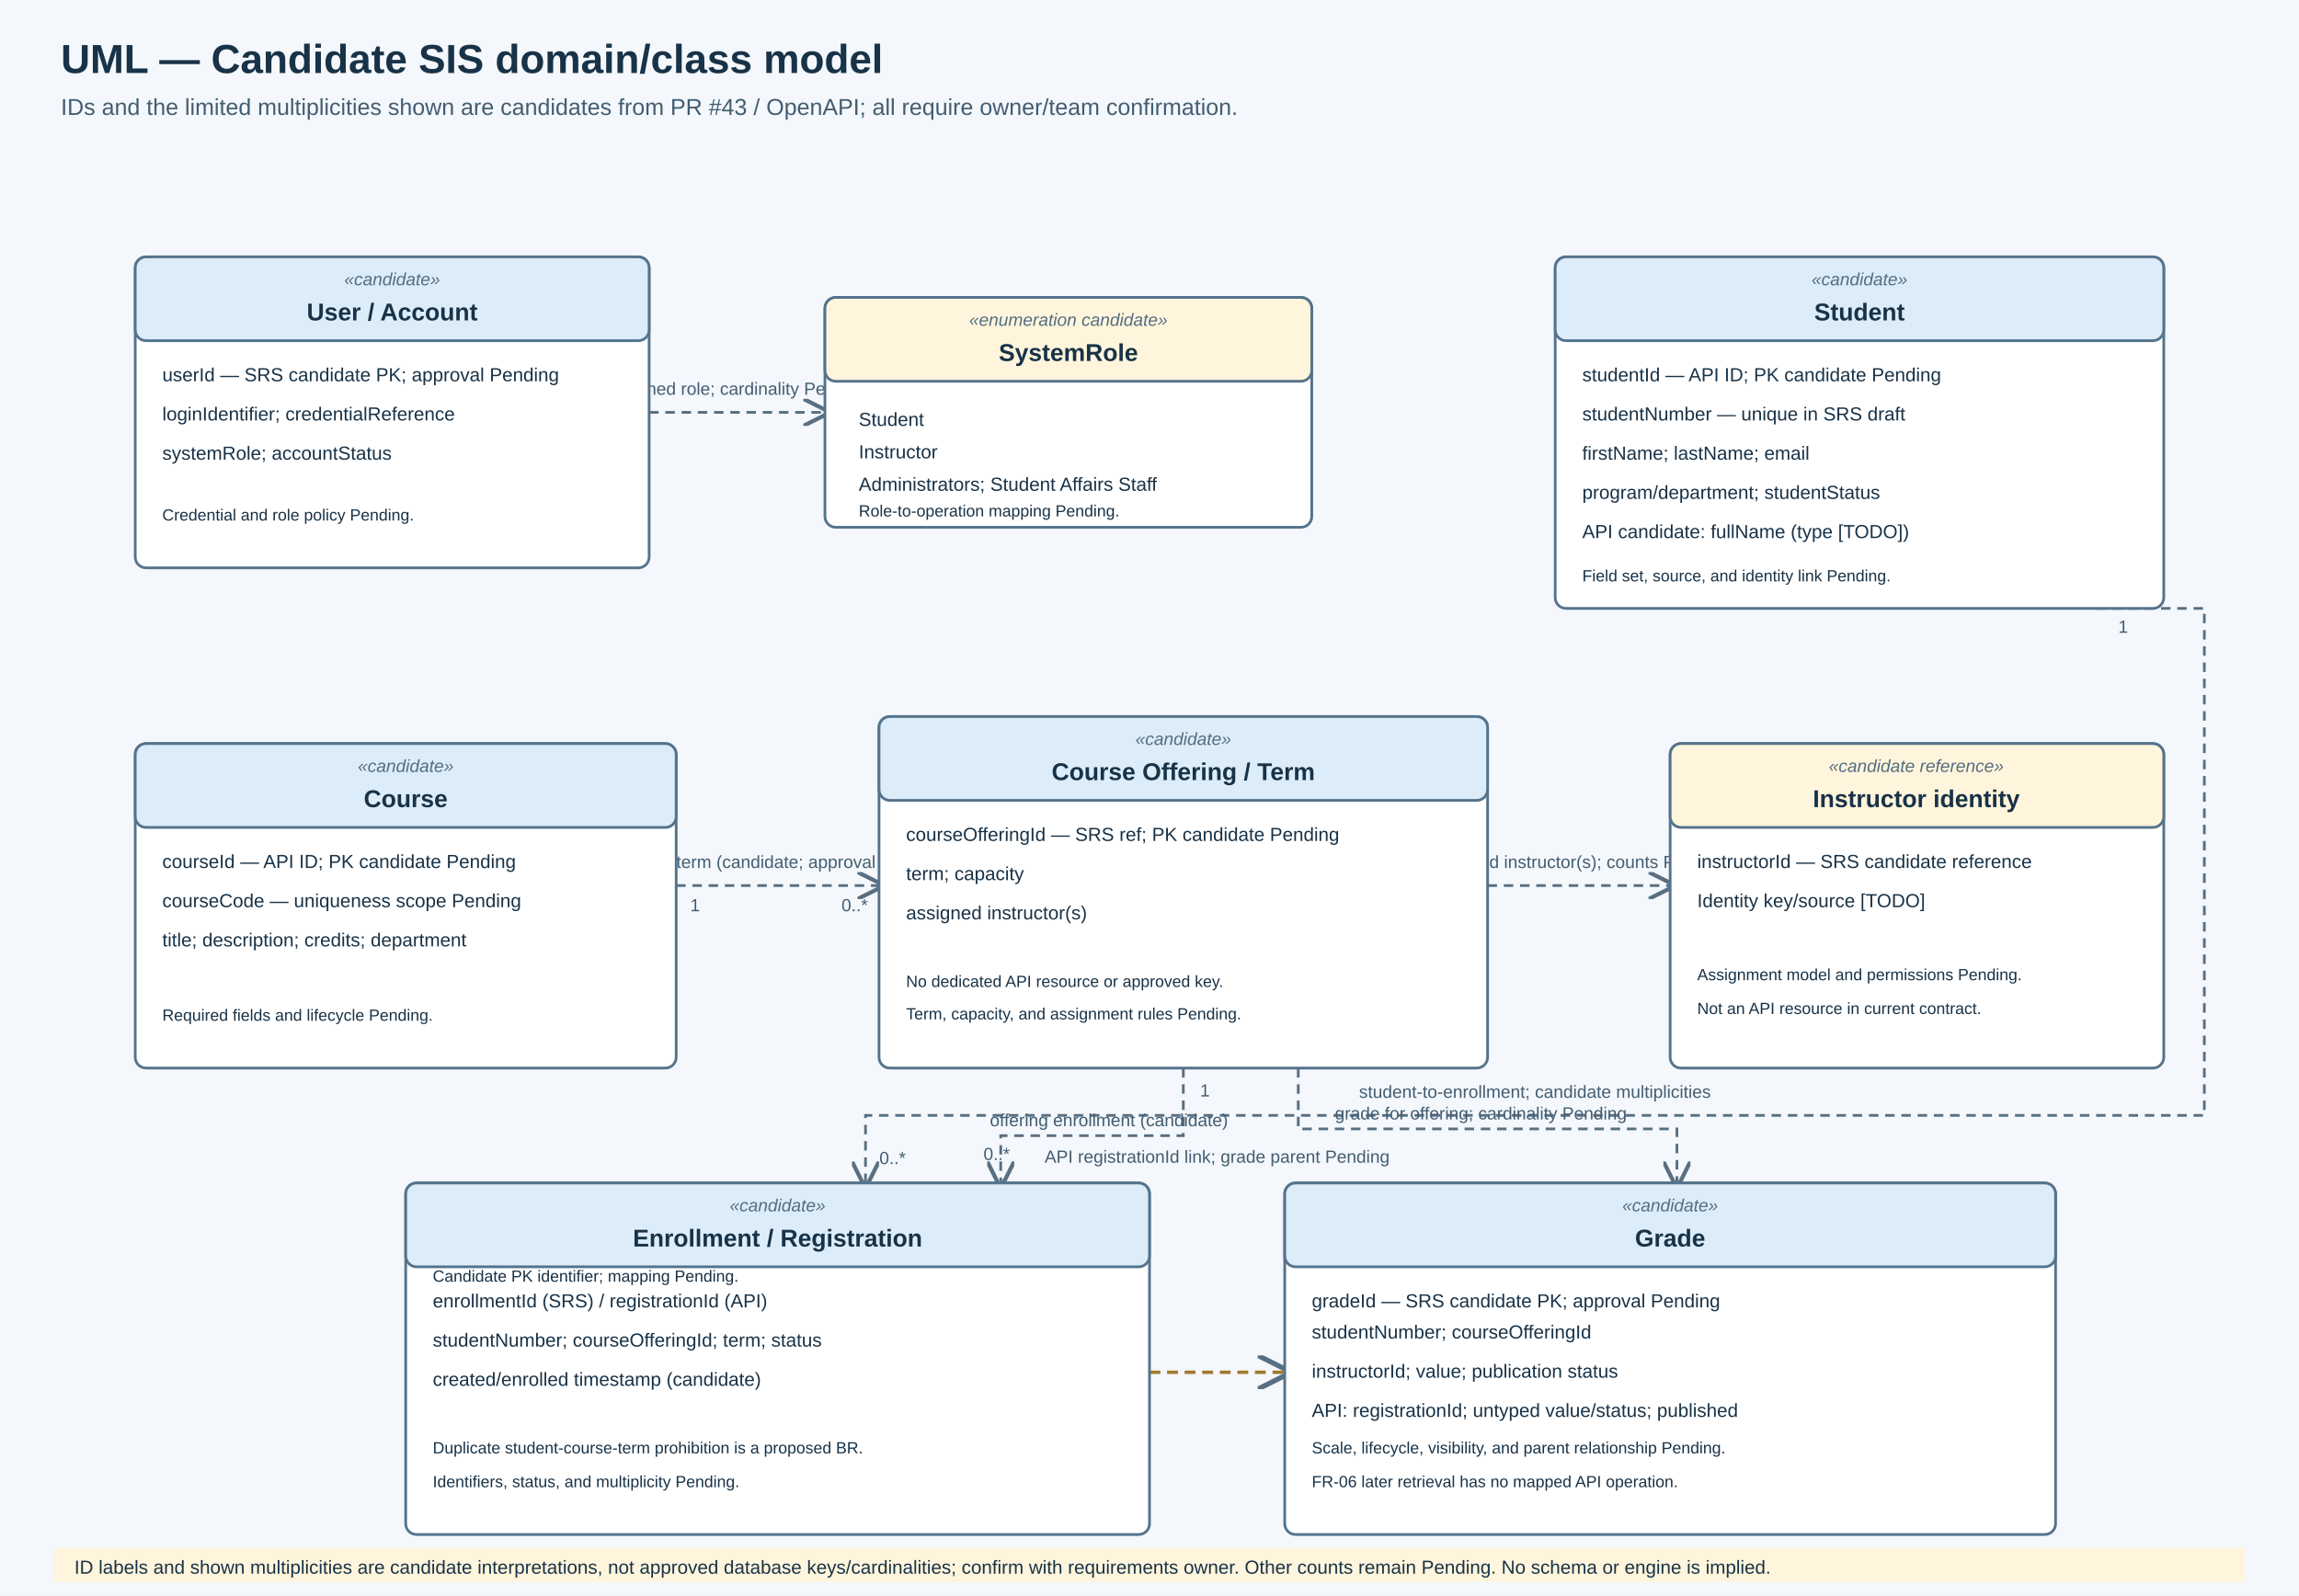
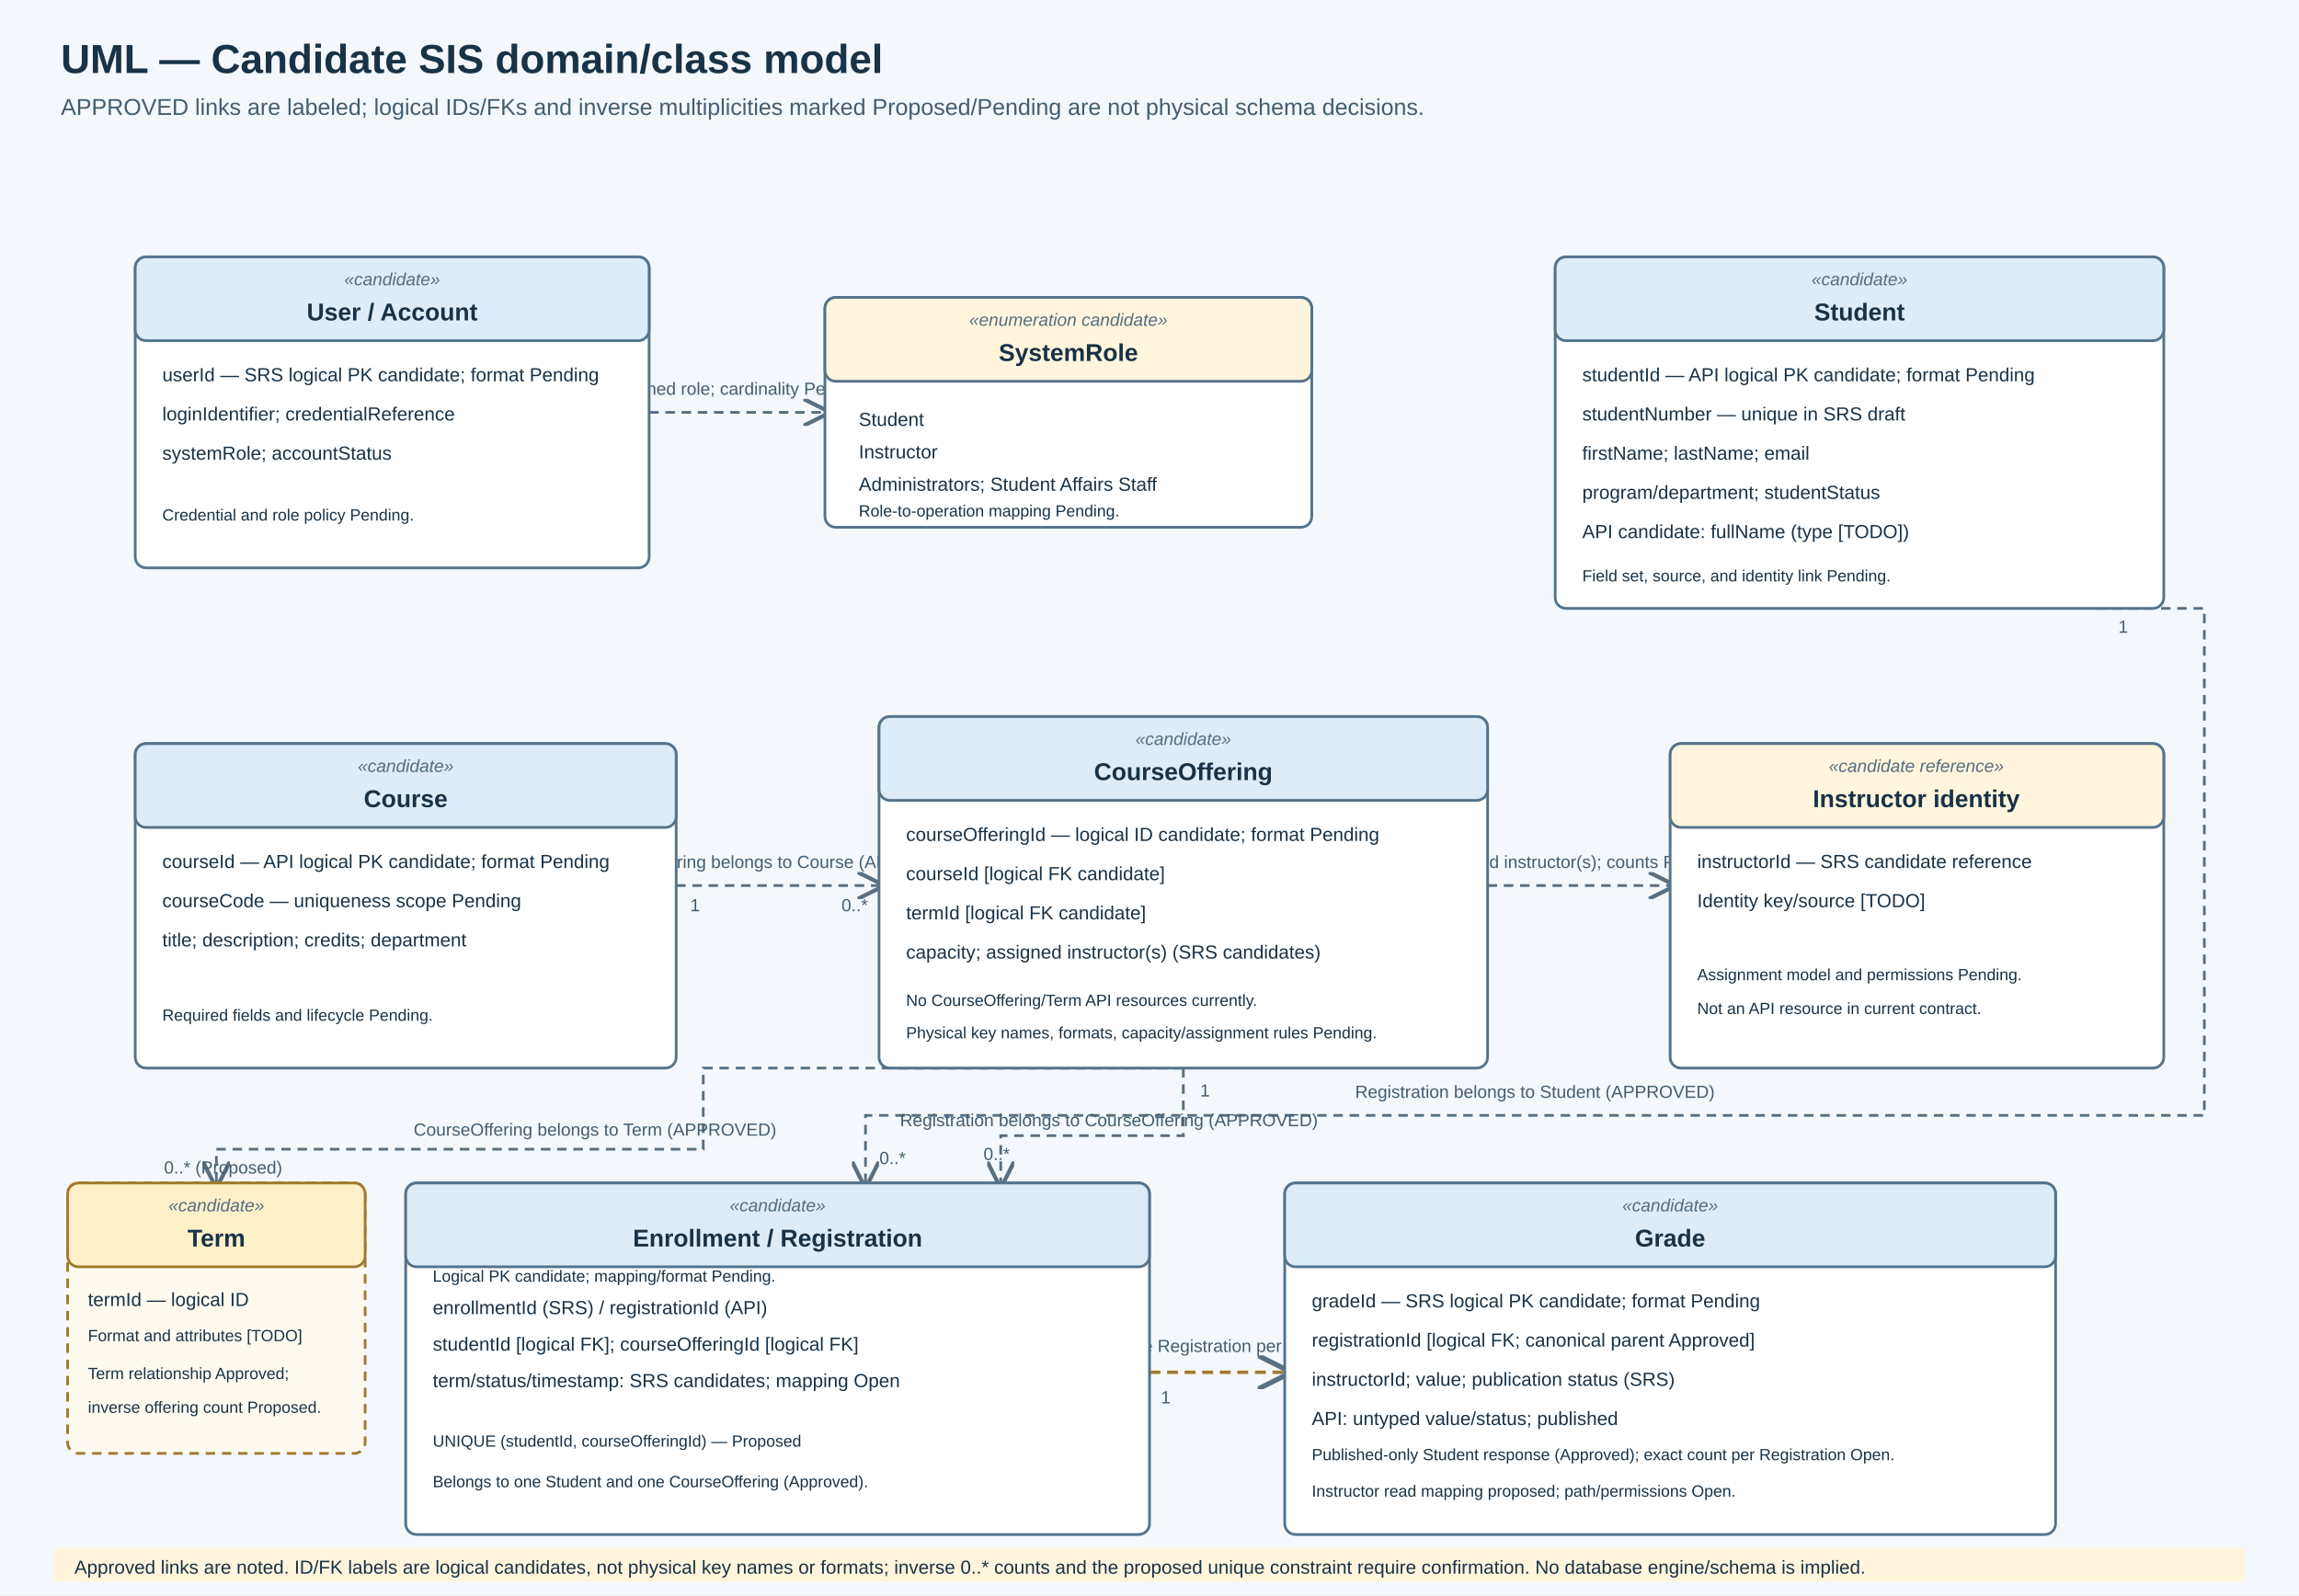
<svg xmlns="http://www.w3.org/2000/svg" width="1700" height="1180" viewBox="0 0 1700 1180" role="img" aria-labelledby="title description">
  <defs>
    <marker id="openArrow" markerWidth="10" markerHeight="10" refX="8" refY="5" orient="auto" markerUnits="strokeWidth">
      <path d="M0,0 L10,5 L0,10" fill="none" stroke="#596f82" stroke-width="1.5" />
    </marker>
    <style>
      text { font-family: Arial, Helvetica, sans-serif; fill: #183247; }
      .title { font-size: 30px; font-weight: 700; }
      .subtitle { font-size: 17px; fill: #425d72; }
      .class-name { font-size: 18px; font-weight: 700; }
      .stereo { font-size: 13px; font-style: italic; fill: #536d81; }
      .attr { font-size: 14px; }
      .edge { font-size: 13px; fill: #425d72; }
      .note { font-size: 14px; }
    </style>
  </defs>
  <rect width="1700" height="1180" fill="#f4f7fb" />
  <text class="title" x="45" y="54">UML — Candidate SIS domain/class model</text>
-   <text class="subtitle" x="45" y="85">IDs and the limited multiplicities shown are candidates from PR #43 / OpenAPI; all require owner/team confirmation.</text>
+   <text class="subtitle" x="45" y="85">APPROVED links are labeled; logical IDs/FKs and inverse multiplicities marked Proposed/Pending are not physical schema decisions.</text>
  <path d="M480 305 H610" fill="none" stroke="#596f82" stroke-width="2" stroke-dasharray="7 5" marker-end="url(#openArrow)" />
  <text class="edge" x="545" y="292" text-anchor="middle">assigned role; cardinality Pending</text>
  <path d="M500 655 H650" fill="none" stroke="#596f82" stroke-width="2" stroke-dasharray="7 5" marker-end="url(#openArrow)" />
-   <text class="edge" x="575" y="642" text-anchor="middle">offers by term (candidate; approval Pending)</text>
+   <text class="edge" x="575" y="642" text-anchor="middle">CourseOffering belongs to Course (APPROVED)</text>
  <text class="edge" x="514" y="674" text-anchor="middle">1</text>
  <text class="edge" x="632" y="674" text-anchor="middle">0..*</text>
  <path d="M1100 655 H1235" fill="none" stroke="#596f82" stroke-width="2" stroke-dasharray="7 5" marker-end="url(#openArrow)" />
  <text class="edge" x="1167" y="642" text-anchor="middle">assigned instructor(s); counts Pending</text>
  <path d="M1550 450 H1630 V825 H640 V875" fill="none" stroke="#596f82" stroke-width="2" stroke-dasharray="7 5" marker-end="url(#openArrow)" />
-   <text class="edge" x="1135" y="812" text-anchor="middle">student-to-enrollment; candidate multiplicities</text>
+   <text class="edge" x="1135" y="812" text-anchor="middle">Registration belongs to Student (APPROVED)</text>
  <text class="edge" x="1570" y="468" text-anchor="middle">1</text>
  <text class="edge" x="660" y="861" text-anchor="middle">0..*</text>
  <path d="M875 790 V840 H740 V875" fill="none" stroke="#596f82" stroke-width="2" stroke-dasharray="7 5" marker-end="url(#openArrow)" />
-   <text class="edge" x="820" y="833" text-anchor="middle">offering enrollment (candidate)</text>
+   <text class="edge" x="820" y="833" text-anchor="middle">Registration belongs to CourseOffering (APPROVED)</text>
  <text class="edge" x="891" y="811" text-anchor="middle">1</text>
  <text class="edge" x="737" y="858" text-anchor="middle">0..*</text>
-   <path d="M960 790 V835 H1240 V875" fill="none" stroke="#596f82" stroke-width="2" stroke-dasharray="7 5" marker-end="url(#openArrow)" />
-   <text class="edge" x="1095" y="828" text-anchor="middle">grade for offering; cardinality Pending</text>
+   <path d="M875 790 H520 V850 H160 V875" fill="none" stroke="#596f82" stroke-width="2" stroke-dasharray="7 5" marker-end="url(#openArrow)" />
+   <text class="edge" x="440" y="840" text-anchor="middle">CourseOffering belongs to Term (APPROVED)</text>
+   <text class="edge" x="900" y="778" text-anchor="middle">1</text>
+   <text class="edge" x="165" y="868" text-anchor="middle">0..* (Proposed)</text>
  <path d="M850 1015 H950" fill="none" stroke="#a17a2d" stroke-width="2.5" stroke-dasharray="8 5" marker-end="url(#openArrow)" />
-   <text class="edge" x="900" y="860" text-anchor="middle">API registrationId link; grade parent Pending</text>
+   <text class="edge" x="900" y="1000" text-anchor="middle">registrationId FK; one Registration per Grade (APPROVED)</text>
+   <text class="edge" x="862" y="1038" text-anchor="middle">1</text>
  <g>
    <rect x="100" y="190" width="380" height="230" rx="8" fill="#ffffff" stroke="#54738c" stroke-width="2" />
    <rect x="100" y="190" width="380" height="62" rx="8" fill="#dcecf8" stroke="#54738c" stroke-width="2" />
    <text class="stereo" x="290" y="211" text-anchor="middle">«candidate»</text>
    <text class="class-name" x="290" y="237" text-anchor="middle">User / Account</text>
-     <text class="attr" x="120" y="282">userId — SRS candidate PK; approval Pending</text>
+     <text class="attr" x="120" y="282">userId — SRS logical PK candidate; format Pending</text>
    <text class="attr" x="120" y="311">loginIdentifier; credentialReference</text>
    <text class="attr" x="120" y="340">systemRole; accountStatus</text>
    <text class="small" x="120" y="385">Credential and role policy Pending.</text>
  </g>
  <g>
    <rect x="610" y="220" width="360" height="170" rx="8" fill="#ffffff" stroke="#54738c" stroke-width="2" />
    <rect x="610" y="220" width="360" height="62" rx="8" fill="#fff5dc" stroke="#54738c" stroke-width="2" />
    <text class="stereo" x="790" y="241" text-anchor="middle">«enumeration candidate»</text>
    <text class="class-name" x="790" y="267" text-anchor="middle">SystemRole</text>
    <text class="attr" x="635" y="315">Student</text>
    <text class="attr" x="635" y="339">Instructor</text>
    <text class="attr" x="635" y="363">Administrators; Student Affairs Staff</text>
    <text class="small" x="635" y="382">Role-to-operation mapping Pending.</text>
  </g>
  <g>
    <rect x="1150" y="190" width="450" height="260" rx="8" fill="#ffffff" stroke="#54738c" stroke-width="2" />
    <rect x="1150" y="190" width="450" height="62" rx="8" fill="#dcecf8" stroke="#54738c" stroke-width="2" />
    <text class="stereo" x="1375" y="211" text-anchor="middle">«candidate»</text>
    <text class="class-name" x="1375" y="237" text-anchor="middle">Student</text>
-     <text class="attr" x="1170" y="282">studentId — API ID; PK candidate Pending</text>
+     <text class="attr" x="1170" y="282">studentId — API logical PK candidate; format Pending</text>
    <text class="attr" x="1170" y="311">studentNumber — unique in SRS draft</text>
    <text class="attr" x="1170" y="340">firstName; lastName; email</text>
    <text class="attr" x="1170" y="369">program/department; studentStatus</text>
    <text class="attr" x="1170" y="398">API candidate: fullName (type [TODO])</text>
    <text class="small" x="1170" y="430">Field set, source, and identity link Pending.</text>
  </g>
  <g>
    <rect x="100" y="550" width="400" height="240" rx="8" fill="#ffffff" stroke="#54738c" stroke-width="2" />
    <rect x="100" y="550" width="400" height="62" rx="8" fill="#dcecf8" stroke="#54738c" stroke-width="2" />
    <text class="stereo" x="300" y="571" text-anchor="middle">«candidate»</text>
    <text class="class-name" x="300" y="597" text-anchor="middle">Course</text>
-     <text class="attr" x="120" y="642">courseId — API ID; PK candidate Pending</text>
+     <text class="attr" x="120" y="642">courseId — API logical PK candidate; format Pending</text>
    <text class="attr" x="120" y="671">courseCode — uniqueness scope Pending</text>
    <text class="attr" x="120" y="700">title; description; credits; department</text>
    <text class="small" x="120" y="755">Required fields and lifecycle Pending.</text>
  </g>
  <g>
    <rect x="650" y="530" width="450" height="260" rx="8" fill="#ffffff" stroke="#54738c" stroke-width="2" />
    <rect x="650" y="530" width="450" height="62" rx="8" fill="#dcecf8" stroke="#54738c" stroke-width="2" />
    <text class="stereo" x="875" y="551" text-anchor="middle">«candidate»</text>
-     <text class="class-name" x="875" y="577" text-anchor="middle">Course Offering / Term</text>
-     <text class="attr" x="670" y="622">courseOfferingId — SRS ref; PK candidate Pending</text>
-     <text class="attr" x="670" y="651">term; capacity</text>
-     <text class="attr" x="670" y="680">assigned instructor(s)</text>
-     <text class="small" x="670" y="730">No dedicated API resource or approved key.</text>
-     <text class="small" x="670" y="754">Term, capacity, and assignment rules Pending.</text>
+     <text class="class-name" x="875" y="577" text-anchor="middle">CourseOffering</text>
+     <text class="attr" x="670" y="622">courseOfferingId — logical ID candidate; format Pending</text>
+     <text class="attr" x="670" y="651">courseId [logical FK candidate]</text>
+     <text class="attr" x="670" y="680">termId [logical FK candidate]</text>
+     <text class="attr" x="670" y="709">capacity; assigned instructor(s) (SRS candidates)</text>
+     <text class="small" x="670" y="744">No CourseOffering/Term API resources currently.</text>
+     <text class="small" x="670" y="768">Physical key names, formats, capacity/assignment rules Pending.</text>
  </g>
  <g>
    <rect x="1235" y="550" width="365" height="240" rx="8" fill="#ffffff" stroke="#54738c" stroke-width="2" />
    <rect x="1235" y="550" width="365" height="62" rx="8" fill="#fff5dc" stroke="#54738c" stroke-width="2" />
    <text class="stereo" x="1417" y="571" text-anchor="middle">«candidate reference»</text>
    <text class="class-name" x="1417" y="597" text-anchor="middle">Instructor identity</text>
    <text class="attr" x="1255" y="642">instructorId — SRS candidate reference</text>
    <text class="attr" x="1255" y="671">Identity key/source [TODO]</text>
    <text class="small" x="1255" y="725">Assignment model and permissions Pending.</text>
    <text class="small" x="1255" y="750">Not an API resource in current contract.</text>
  </g>
  <g>
    <rect x="300" y="875" width="550" height="260" rx="8" fill="#ffffff" stroke="#54738c" stroke-width="2" />
    <rect x="300" y="875" width="550" height="62" rx="8" fill="#dcecf8" stroke="#54738c" stroke-width="2" />
    <text class="stereo" x="575" y="896" text-anchor="middle">«candidate»</text>
    <text class="class-name" x="575" y="922" text-anchor="middle">Enrollment / Registration</text>
-     <text class="attr" x="320" y="967">enrollmentId (SRS) / registrationId (API)</text>
-     <text class="small" x="320" y="948">Candidate PK identifier; mapping Pending.</text>
-     <text class="attr" x="320" y="996">studentNumber; courseOfferingId; term; status</text>
-     <text class="attr" x="320" y="1025">created/enrolled timestamp (candidate)</text>
-     <text class="small" x="320" y="1075">Duplicate student-course-term prohibition is a proposed BR.</text>
-     <text class="small" x="320" y="1100">Identifiers, status, and multiplicity Pending.</text>
+     <text class="small" x="320" y="948">Logical PK candidate; mapping/format Pending.</text>
+     <text class="attr" x="320" y="972">enrollmentId (SRS) / registrationId (API)</text>
+     <text class="attr" x="320" y="999">studentId [logical FK]; courseOfferingId [logical FK]</text>
+     <text class="attr" x="320" y="1026">term/status/timestamp: SRS candidates; mapping Open</text>
+     <text class="small" x="320" y="1070">UNIQUE (studentId, courseOfferingId) — Proposed</text>
+     <text class="small" x="320" y="1100">Belongs to one Student and one CourseOffering (Approved).</text>
  </g>
  <g>
    <rect x="950" y="875" width="570" height="260" rx="8" fill="#ffffff" stroke="#54738c" stroke-width="2" />
    <rect x="950" y="875" width="570" height="62" rx="8" fill="#dcecf8" stroke="#54738c" stroke-width="2" />
    <text class="stereo" x="1235" y="896" text-anchor="middle">«candidate»</text>
    <text class="class-name" x="1235" y="922" text-anchor="middle">Grade</text>
-     <text class="attr" x="970" y="967">gradeId — SRS candidate PK; approval Pending</text>
-     <text class="attr" x="970" y="990">studentNumber; courseOfferingId</text>
-     <text class="attr" x="970" y="1019">instructorId; value; publication status</text>
-     <text class="attr" x="970" y="1048">API: registrationId; untyped value/status; published</text>
-     <text class="small" x="970" y="1075">Scale, lifecycle, visibility, and parent relationship Pending.</text>
-     <text class="small" x="970" y="1100">FR-06 later retrieval has no mapped API operation.</text>
+     <text class="attr" x="970" y="967">gradeId — SRS logical PK candidate; format Pending</text>
+     <text class="attr" x="970" y="996">registrationId [logical FK; canonical parent Approved]</text>
+     <text class="attr" x="970" y="1025">instructorId; value; publication status (SRS)</text>
+     <text class="attr" x="970" y="1054">API: untyped value/status; published</text>
+     <text class="small" x="970" y="1080">Published-only Student response (Approved); exact count per Registration Open.</text>
+     <text class="small" x="970" y="1107">Instructor read mapping proposed; path/permissions Open.</text>
+   </g>
+   <g>
+     <rect x="50" y="875" width="220" height="200" rx="8" fill="#fffaf0" stroke="#a17a2d" stroke-width="2" stroke-dasharray="7 5" />
+     <rect x="50" y="875" width="220" height="62" rx="8" fill="#fff0c9" stroke="#a17a2d" stroke-width="2" />
+     <text class="stereo" x="160" y="896" text-anchor="middle">«candidate»</text>
+     <text class="class-name" x="160" y="922" text-anchor="middle">Term</text>
+     <text class="attr" x="65" y="966">termId — logical ID</text>
+     <text class="small" x="65" y="992">Format and attributes [TODO]</text>
+     <text class="small" x="65" y="1020">Term relationship Approved;</text>
+     <text class="small" x="65" y="1045">inverse offering count Proposed.</text>
  </g>
  <rect x="40" y="1145" width="1620" height="25" fill="#fff5dc" />
-   <text class="note" x="55" y="1164">ID labels and shown multiplicities are candidate interpretations, not approved database keys/cardinalities; confirm with requirements owner. Other counts remain Pending. No schema or engine is implied.</text>
+   <text class="note" x="55" y="1164">Approved links are noted. ID/FK labels are logical candidates, not physical key names or formats; inverse 0..* counts and the proposed unique constraint require confirmation. No database engine/schema is implied.</text>
</svg>
